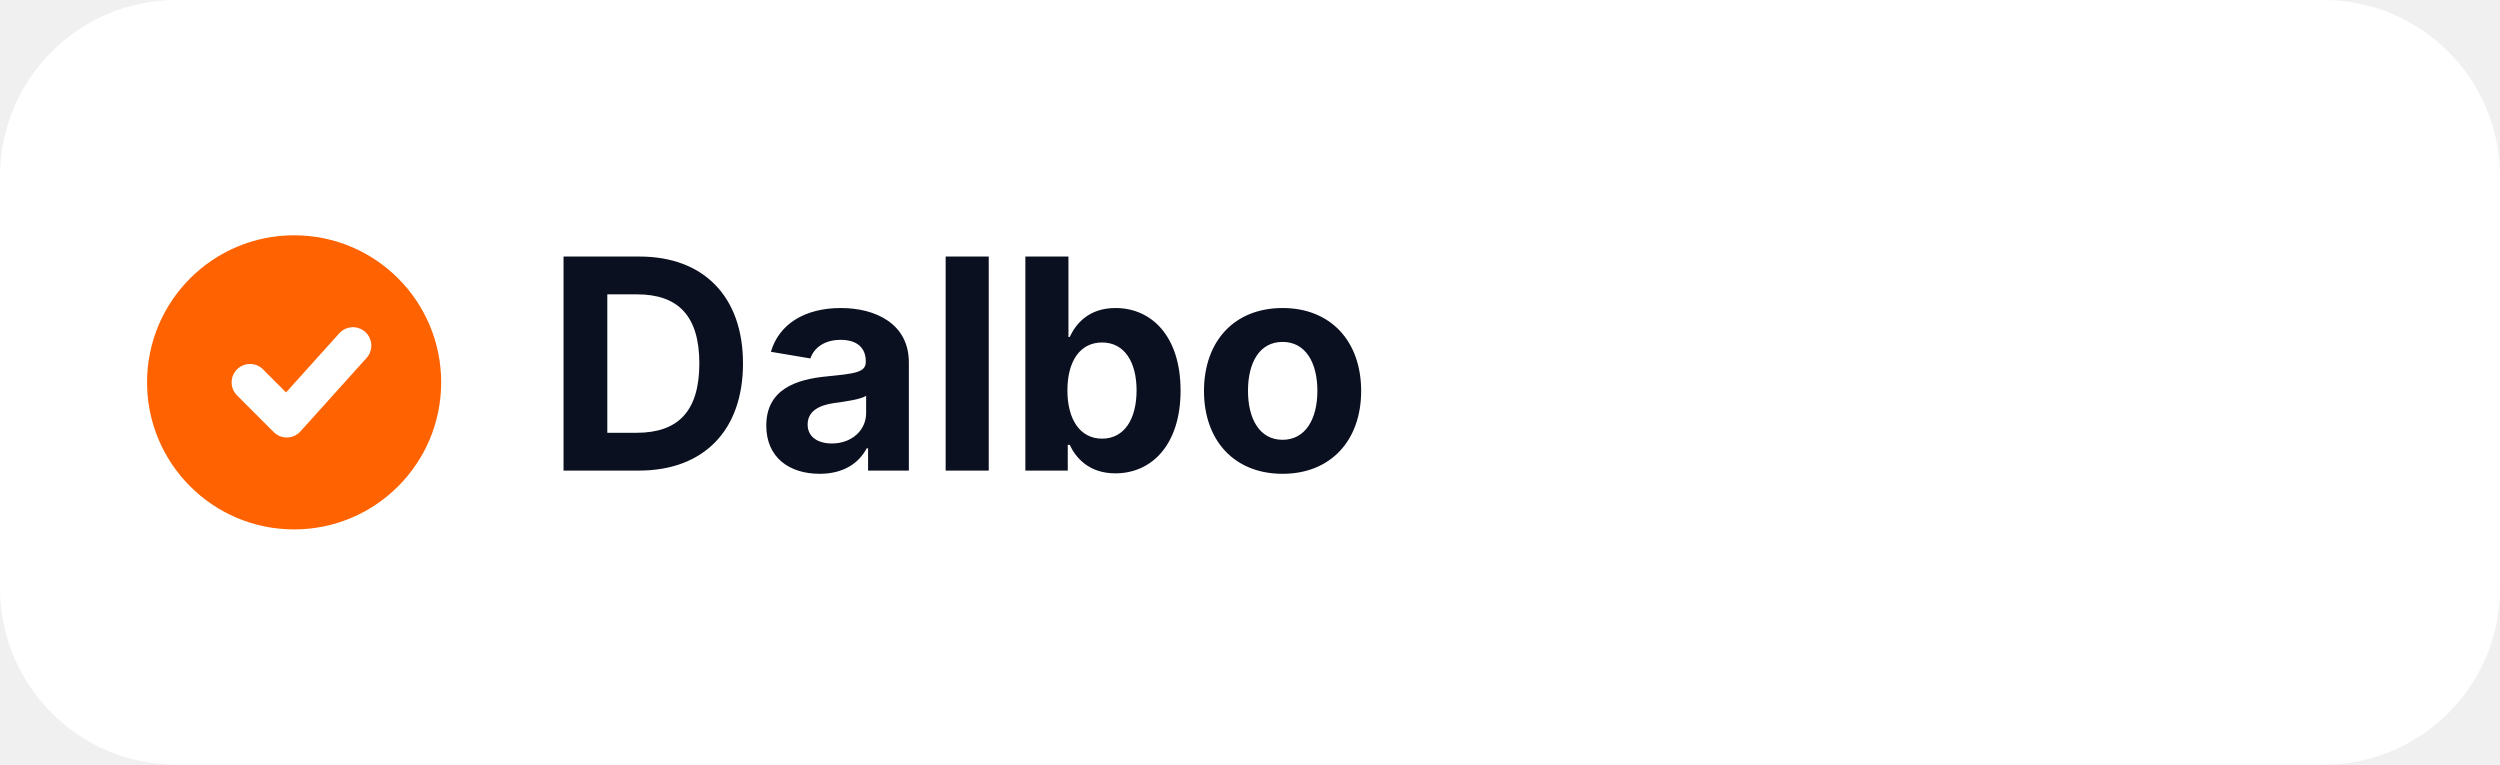
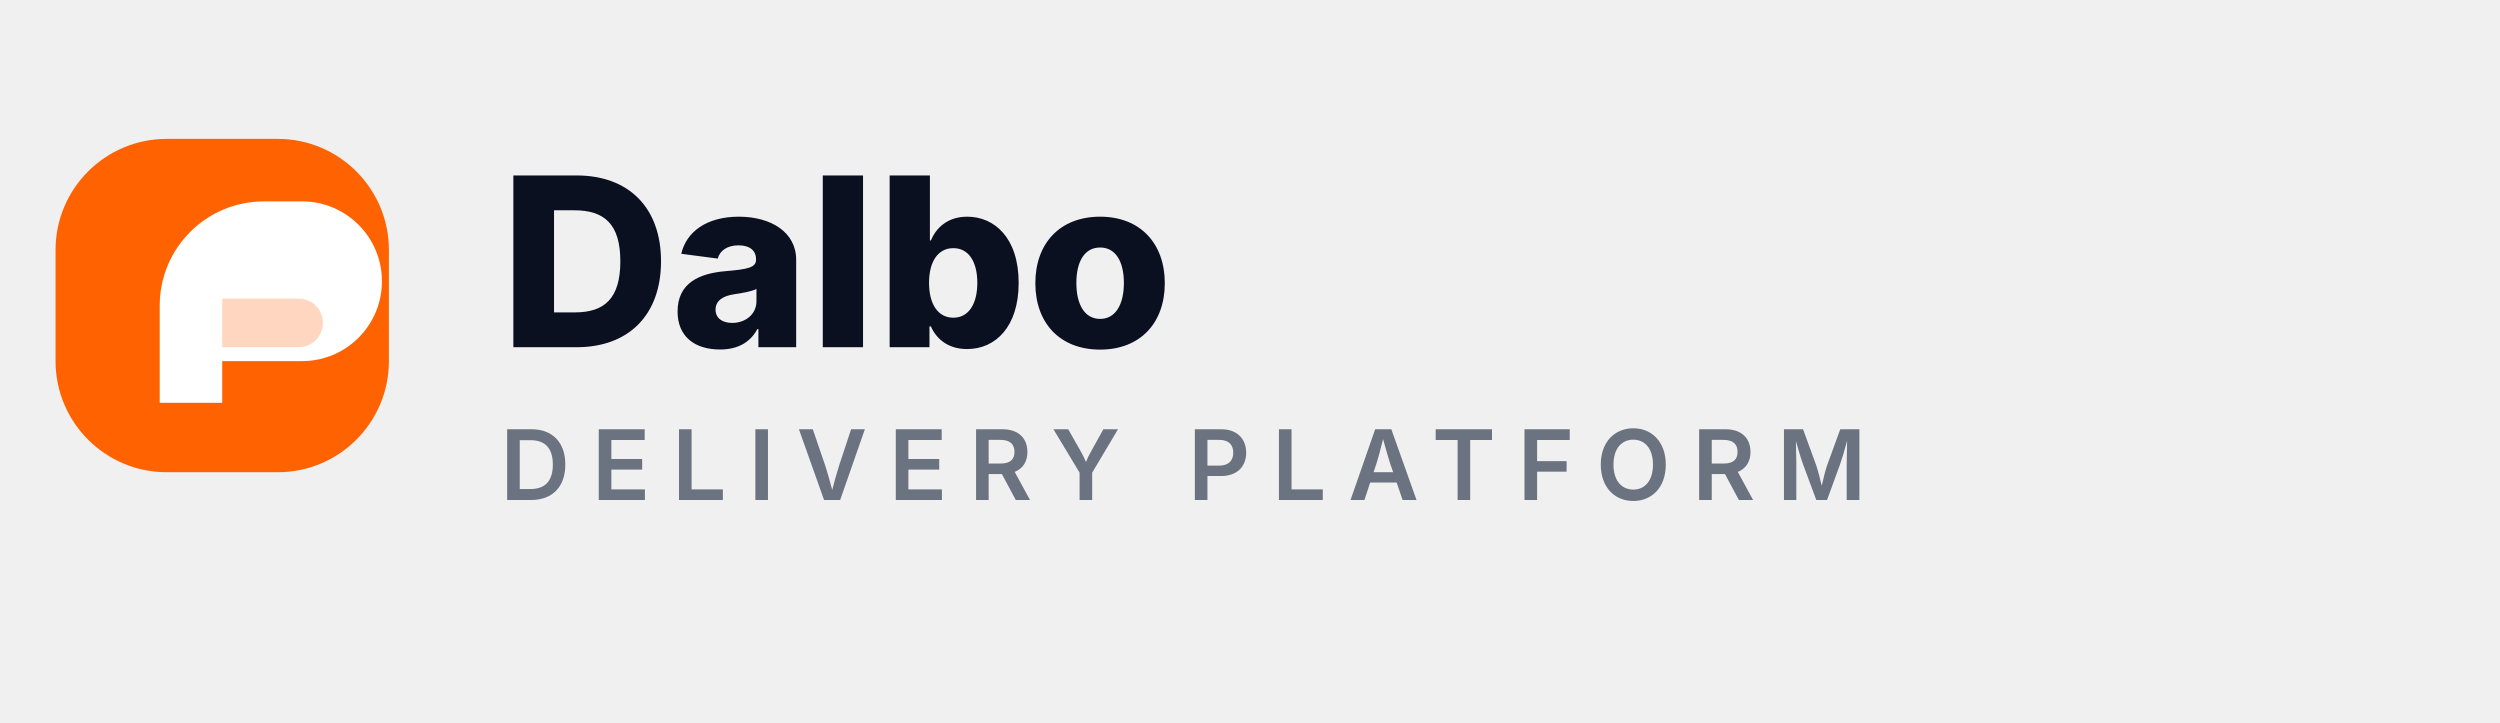
- <svg xmlns="http://www.w3.org/2000/svg" width="340" height="104" viewBox="0 0 340 104" fill="none">
-   <rect width="340" height="104" rx="24" fill="white" />
-   <circle cx="40" cy="52" r="20" fill="#FF6200" />
-   <path d="M34 52L39 57L48 47" stroke="white" stroke-width="5" stroke-linecap="round" stroke-linejoin="round" />
-   <text x="74" y="64" fill="#0B1020" font-family="Inter, Arial, sans-serif" font-size="40" font-weight="700">Dalbo</text>
+ <svg xmlns="http://www.w3.org/2000/svg" width="360" height="104" viewBox="0 0 360 104" fill="none">
+   <rect x="8" y="20" width="48" height="48" rx="16" fill="#FF6200" />
+   <path d="M23 44C23 35.716 29.716 29 38 29H43.5C49.851 29 55 34.149 55 40.5C55 46.851 49.851 52 43.5 52H32V58H23V44Z" fill="white" />
+   <path d="M32 43H43C44.933 43 46.5 44.567 46.5 46.5C46.5 48.433 44.933 50 43 50H32V43Z" fill="#FFD6BF" />
+   <text x="72" y="50" fill="#0B1020" font-family="Inter, Arial, sans-serif" font-size="34" font-weight="800">
+     Dalbo
+   </text>
+   <text x="72" y="72" fill="#6B7280" font-family="Inter, Arial, sans-serif" font-size="14" font-weight="600" letter-spacing="0.22em">
+     DELIVERY PLATFORM
+   </text>
</svg>
